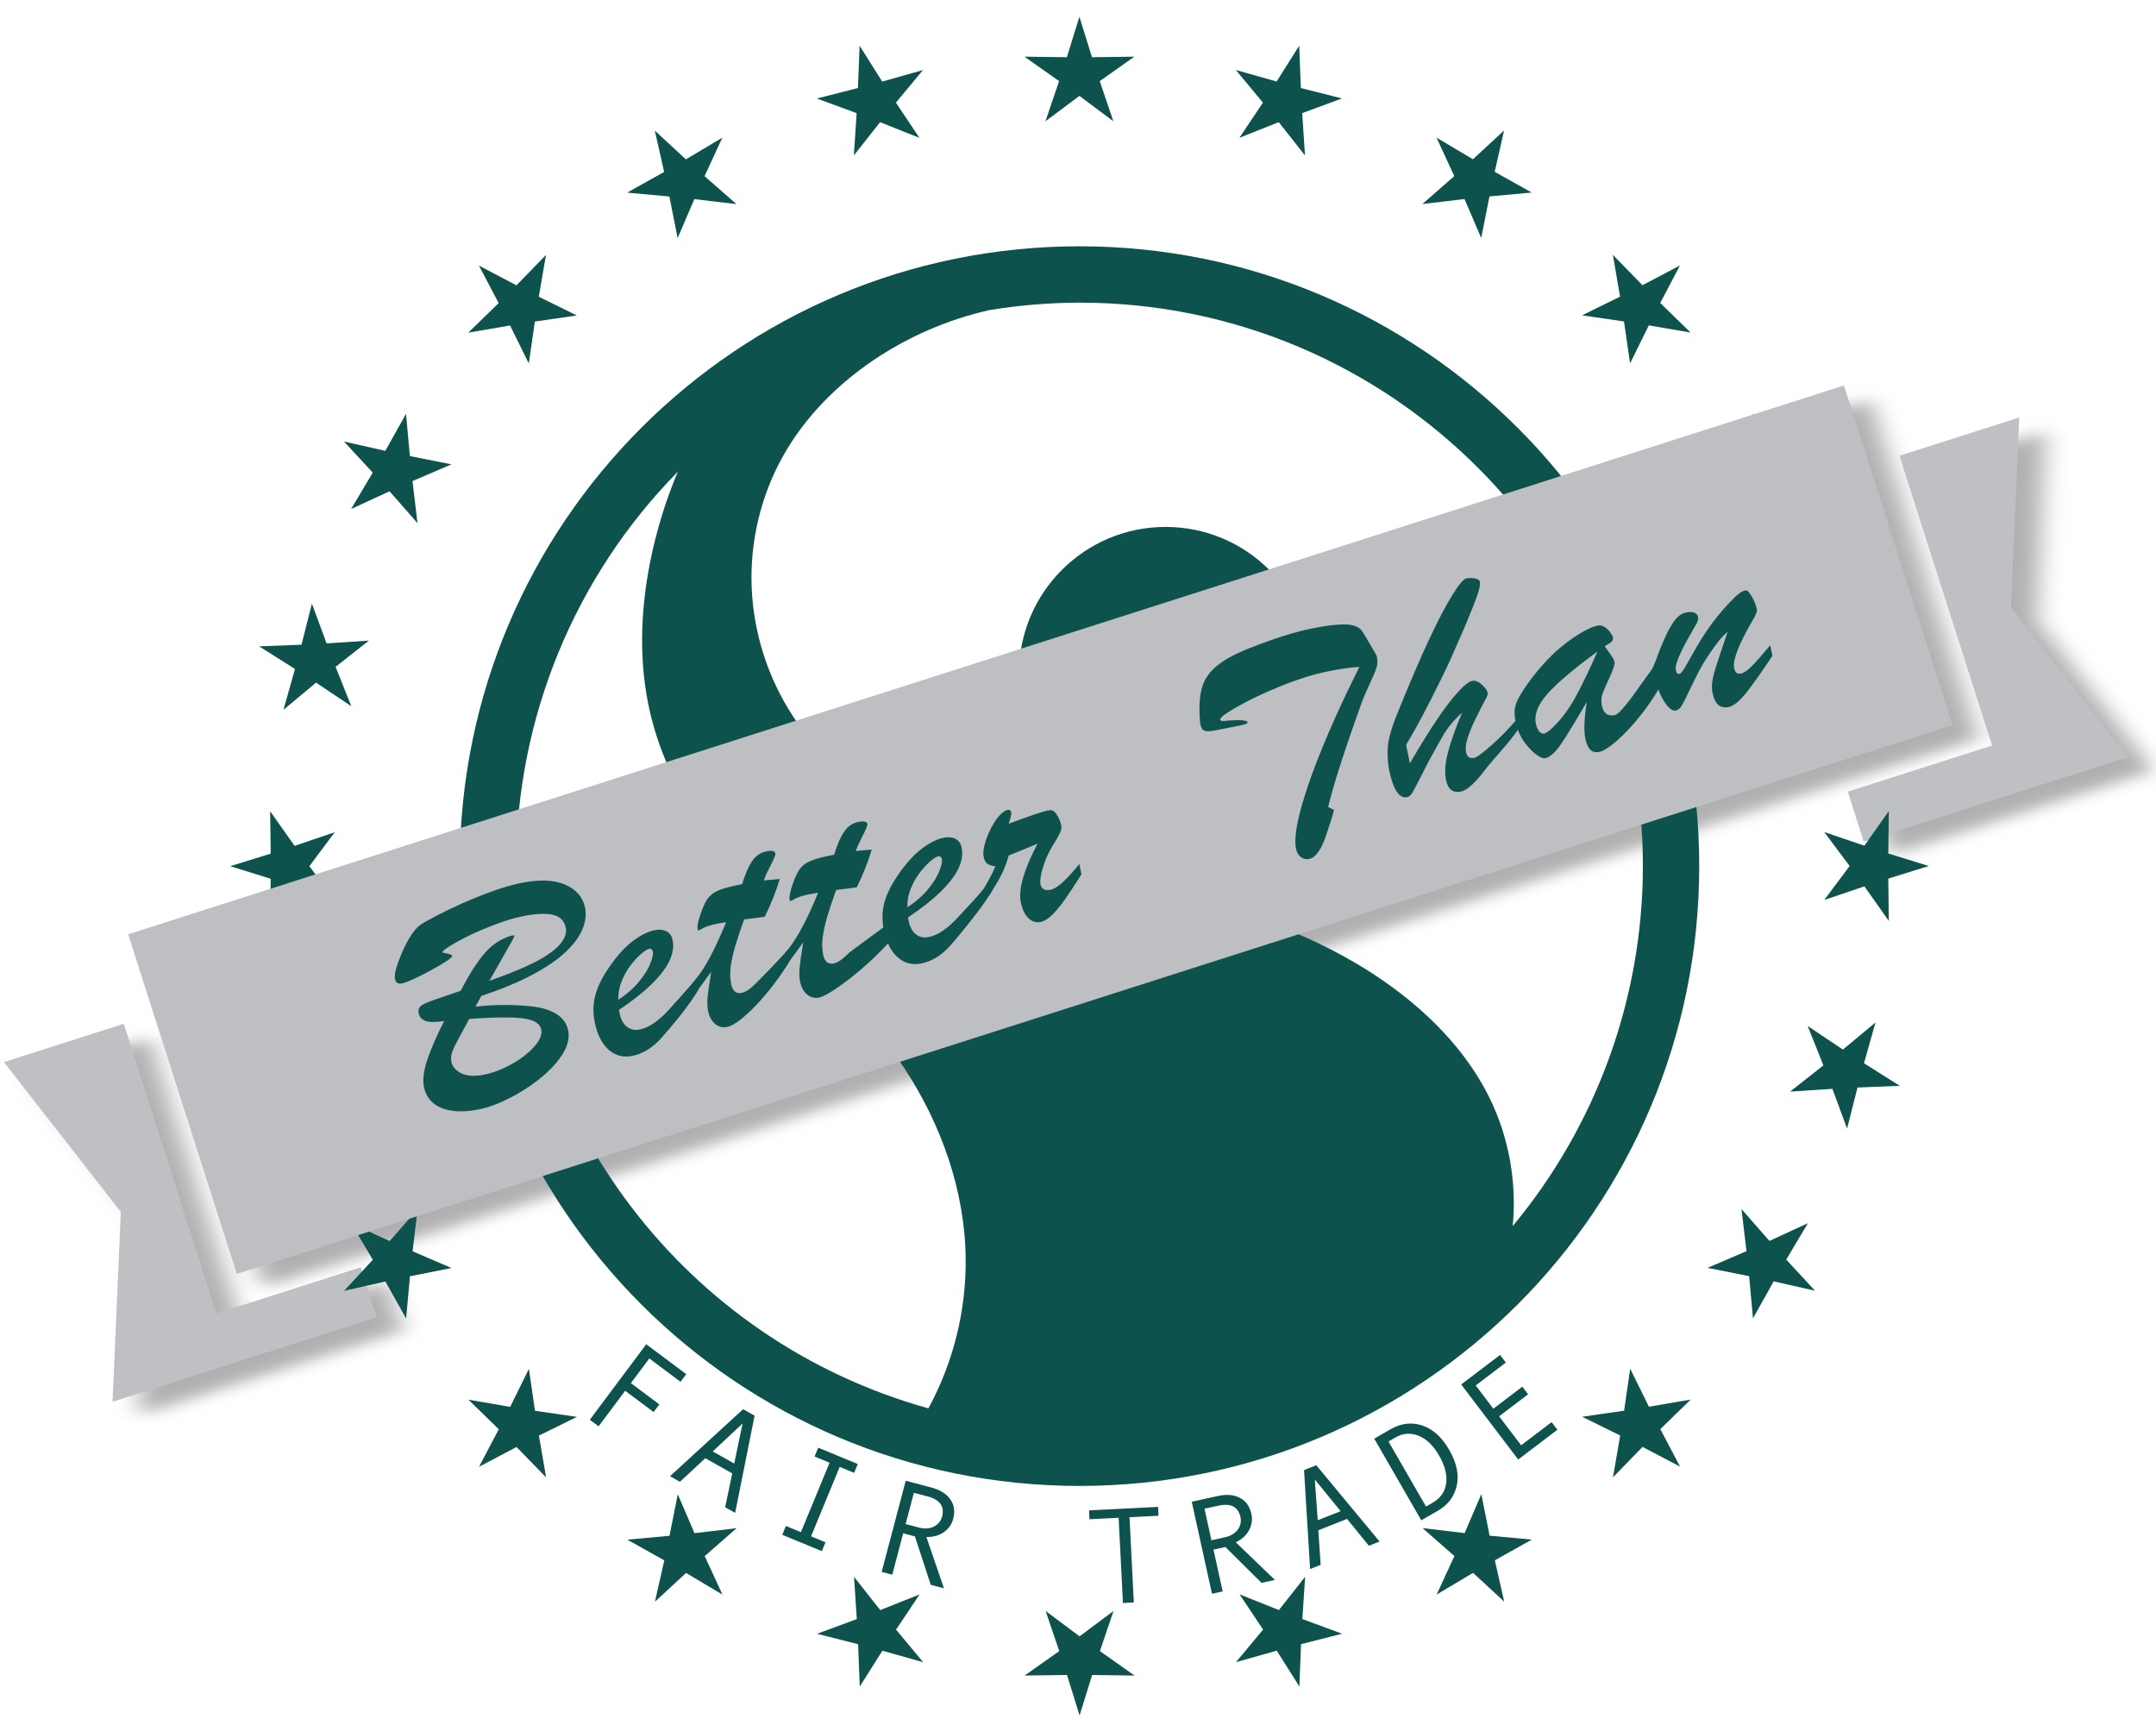
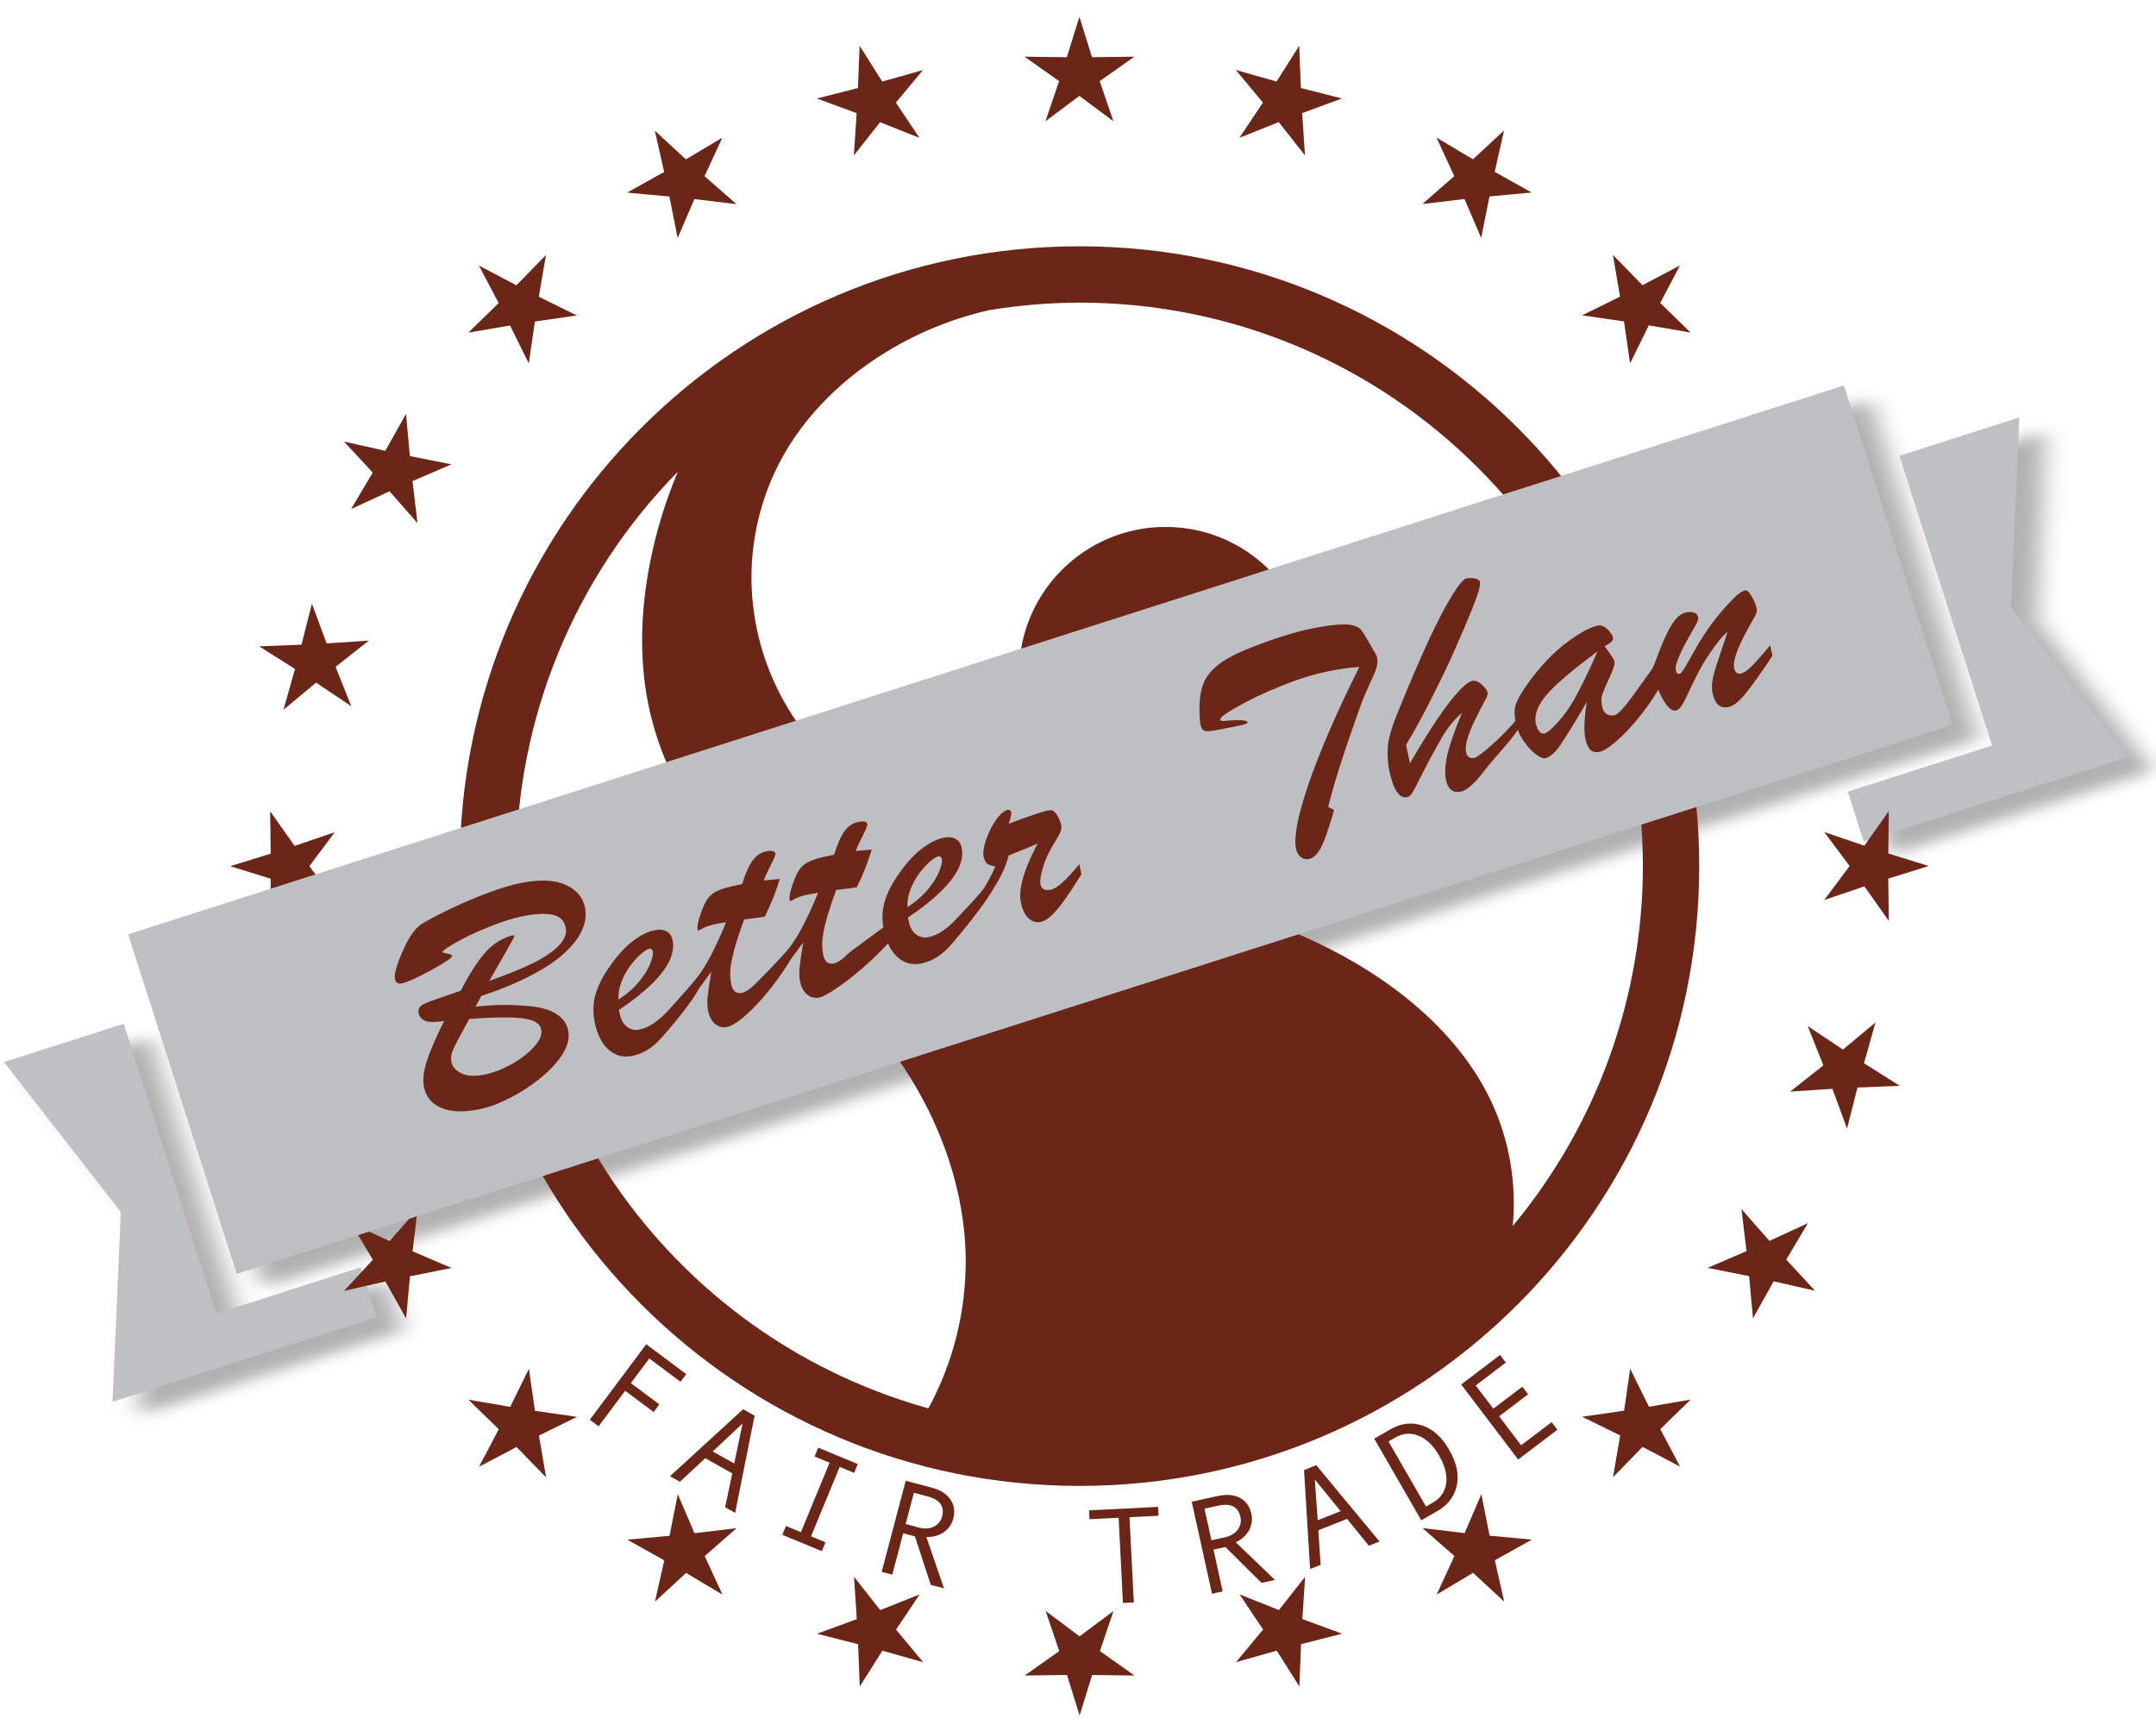
<svg xmlns="http://www.w3.org/2000/svg" viewBox="0 0 200 160" version="1.1">
  <defs>
    <filter id="a" x="-.011" width="1.022" y="-.052" height="1.104" color-interpolation-filters="sRGB">
      <feGaussianBlur stdDeviation=".968" />
    </filter>
  </defs>
  <path d="M41.801 124.025s57.25 50.914 116.688.013" fill="none" stroke="none" stroke-width=".265" stroke-linecap="butt" stroke-linejoin="miter" stroke-opacity="1" />
  <g fill-opacity="1" stroke="none" opacity="1">
-     <g aria-label="FAIR TRADE" style="line-height:1.25;-inkscape-font-specification:Narkisim" font-style="normal" font-variant="normal" font-weight="400" font-stretch="normal" font-size="15.875" font-family="Andale Mono" letter-spacing="3.4" word-spacing="0" fill="#0d524d" stroke-width="4.5" stroke-miterlimit="4">
+     <g aria-label="FAIR TRADE" style="line-height:1.25;-inkscape-font-specification:Narkisim" font-style="normal" font-variant="normal" font-weight="400" font-stretch="normal" font-size="15.875" font-family="Andale Mono" letter-spacing="3.4" word-spacing="0" fill="#6c2617" stroke-width="4.5" stroke-miterlimit="4">
      <path d="M63.13 128.168l-2.898-2.166-1.71 2.287 2.64 1.973-.53.71-2.64-1.973-2.463 3.295-.814-.609 5.233-7 3.712 2.773zM68.196 140.325l-.928-.523.66-3.14-2.5-1.408-2.354 2.186-.918-.517 6.778-6.214 1.064.599zm-.087-4.578l.777-3.715-2.769 2.593zM76.239 143.873l-3.671-1.514.338-.82 1.391.575 2.658-6.443-1.392-.574.338-.819 3.67 1.515-.337.819-1.34-.553-2.658 6.442 1.34.553zM87.567 147.323l-1.228-.324-1.466-4.494-1.09-.288-1.013 3.84-.983-.26 2.232-8.451 2.39.63q1.204.319 1.743 1.09.548.765.273 1.807-.205.773-.873 1.243-.668.465-1.617.445zm-3.557-5.963l1.24.328q.778.206 1.374-.086.597-.297.767-.938.373-1.413-1.352-1.869l-1.264-.333zM107.47 140.592l-2.692.136.4 7.906-1.009.051-.4-7.906-2.703.137-.042-.823 6.403-.324zM118.267 146.544l-1.24.272-3.357-3.327-1.102.242.853 3.878-.992.218-1.877-8.537 2.414-.53q1.216-.268 2.048.171.837.431 1.069 1.484.171.78-.209 1.505-.381.718-1.235 1.134zm-5.889-3.678l1.253-.276q.786-.173 1.183-.704.396-.537.253-1.184-.314-1.428-2.056-1.045l-1.277.28zM127.975 142.981l-.99.393-2.025-2.49-2.667 1.055.216 3.206-.979.388-.561-9.179 1.134-.449zm-3.612-2.814l-2.397-2.942.272 3.784zM127.48 133.44l1.492-.86q1.487-.857 2.968-.36 1.478.493 2.495 2.259 1.04 1.803.7 3.322-.338 1.51-1.76 2.33l-1.53.882zm4.803 6.298l.622-.359q1.079-.622 1.246-1.783.167-1.162-.65-2.579-.81-1.406-1.907-1.846-1.095-.449-2.169.17l-.622.359zM144.47 132.614l-3.636 2.761-5.287-6.96 3.606-2.739.535.706-2.796 2.124 1.637 2.156 2.689-2.042.535.705-2.688 2.042 2.042 2.688 2.827-2.147z" style="-inkscape-font-specification:'Andale Mono'" />
    </g>
    <g transform="rotate(-17.736 79.789 62.518) scale(.91873)" opacity=".501" fill="#626262" filter="url(#a)" stroke-linecap="round" stroke-linejoin="round" stroke-miterlimit="4" stroke-dashoffset="0" stroke-opacity="1">
      <rect ry="0" y="72.679" x="10.566" height="36" width="181.887" opacity="1" stroke-width="4.373" />
      <path d="M-5.31 81.146l6.631 18-6.63 18h28v-5.292H7.39V81.146zM195.628 81.146v30.708h-15.3v5.292h28l-6.63-18 6.63-18z" opacity="1" stroke-width="17.008" />
    </g>
    <path d="M.367 98.512l10.84 13.895-.765 17.607 24.502-7.837-1.481-4.63-13.388 4.281-8.594-26.871zM176.2 42.275l8.594 26.871-13.388 4.282 1.481 4.631 24.502-7.836-10.84-13.895.765-17.607z" opacity="1" fill="#bec0c3" stroke-width="4.5" stroke-linecap="round" stroke-linejoin="round" stroke-miterlimit="4" stroke-dashoffset="0" stroke-opacity="1" />
    <g fill-opacity="1" transform="rotate(-17.736 -6.746 57.042) scale(.91873)" aria-label="Better Than" style="line-height:1.25;-inkscape-font-specification:Narkisim" font-style="normal" font-variant="normal" font-weight="400" font-stretch="normal" font-size="15.875" font-family="Narkisim" letter-spacing="0" word-spacing="0" fill="#000" stroke-width=".265">
-       <g opacity="1" fill="#0d524d" stroke="none" stroke-linecap="round" stroke-linejoin="round" stroke-miterlimit="4" stroke-dashoffset="0" stroke-opacity="1">
+       <g opacity="1" fill="#6c2617" stroke="none" stroke-linecap="round" stroke-linejoin="round" stroke-miterlimit="4" stroke-dashoffset="0" stroke-opacity="1">
        <path d="M114.806 62.075a62.576 62.576 0 0 0-78.664 40.54 62.576 62.576 0 0 0 40.54 78.663 62.576 62.576 0 0 0 78.663-40.54 62.576 62.576 0 0 0-40.54-78.663zm-1.733 5.418a56.887 56.887 0 0 1 36.854 71.513 56.887 56.887 0 0 1-23.592 30.61c1.732-4.037 2.355-8.552 1.734-12.903-.623-4.373-2.452-8.515-4.88-12.204-4.578-6.952-11.218-12.328-18.32-16.67-6.308-3.858-13.076-7.004-18.967-11.473-6.04-4.582-11.17-10.736-13.145-18.056a25.8 25.8 0 0 1 .034-13.536c1.22-4.4 3.658-8.46 6.987-11.585 3.265-3.066 7.338-5.208 11.633-6.478a34.565 34.565 0 0 1 12.723-1.276 56.887 56.887 0 0 1 8.939 2.058zm-43.827 3.902a47.342 47.342 0 0 0-5.432 7.817c-2.482 4.48-4.24 9.417-4.645 14.521-.563 7.116 1.512 14.198 4.355 20.744 3.089 7.11 7.121 13.86 9.184 21.333 1.805 6.538 2.017 13.592.03 20.077a31.072 31.072 0 0 1-8.202 13.284 56.887 56.887 0 0 1-22.976-64.824 56.887 56.887 0 0 1 27.686-32.952zm45.21 20.314a14.805 14.805 0 0 0-18.611 9.59 14.805 14.805 0 0 0 9.591 18.612 14.805 14.805 0 0 0 18.612-9.591 14.805 14.805 0 0 0-9.592-18.611z" opacity="1" stroke-width="1.202" />
        <g stroke-width=".109">
          <path d="M121.858 40l-.037 4.279 4.092 1.249-4.08 1.287.076 4.277-2.485-3.482-4.045 1.394 2.545-3.44-2.576-3.415 4.057 1.357zM142.107 49.542l-1.143 4.123 3.63 2.266-4.275.187-1.033 4.152-1.5-4.007-4.267.3 3.348-2.664-1.604-3.966 3.568 2.36zM159.197 64l-2.17 3.687 2.918 3.127-4.177-.925-2.073 3.742-.41-4.258-4.2-.815 3.923-1.706-.523-4.246 2.835 3.203zM171.962 82.388l-3.05 3 2.01 3.776-3.796-1.975-2.97 3.079.705-4.22-3.846-1.874 4.231-.633.594-4.237 1.91 3.829zM179.534 103.454l-3.723 2.107.964 4.168-3.155-2.89-3.666 2.205 1.773-3.893-3.23-2.806 4.251.484 1.67-3.939.854 4.192zM181.395 125.761l-4.142 1.072-.147 4.276-2.3-3.608-4.112 1.18 2.721-3.301-2.393-3.546 3.98 1.567 2.633-3.372-.26 4.27zM177.42 147.79l-4.279-.036-1.249 4.091-1.287-4.08-4.278.076 3.483-2.484-1.394-4.045 3.44 2.544 3.415-2.576-1.357 4.058zM167.878 168.04l-4.123-1.143-2.266 3.629-.187-4.274-4.152-1.034 4.007-1.498-.3-4.268 2.664 3.348 3.966-1.604-2.36 3.567zM153.42 185.13l-3.687-2.171-3.127 2.919.925-4.177-3.742-2.073 4.258-.41.815-4.2 1.706 3.922 4.246-.522-3.203 2.835zM135.032 197.895l-3-3.05-3.776 2.009 1.975-3.795-3.079-2.97 4.22.705 1.874-3.846.633 4.23 4.237.595-3.829 1.91zM113.966 205.467l-2.107-3.724-4.168.964 2.89-3.154-2.205-3.667 3.893 1.774 2.806-3.23-.484 4.25 3.939 1.671-4.192.854zM91.659 207.328l-1.072-4.142-4.276-.148 3.608-2.299-1.18-4.112 3.301 2.72 3.546-2.393-1.567 3.981 3.372 2.633-4.27-.26zM69.63 203.352l.036-4.278-4.091-1.25 4.08-1.286-.076-4.278 2.484 3.483 4.045-1.394-2.544 3.439 2.576 3.416-4.058-1.357zM49.38 193.81l1.143-4.122-3.629-2.266 4.274-.187 1.034-4.152 1.498 4.007 4.268-.3-3.348 2.664 1.604 3.966-3.567-2.36zM32.29 179.353l2.171-3.687-2.919-3.128 4.177.926 2.073-3.743.41 4.259 4.2.814-3.923 1.707.523 4.246-2.835-3.204zM19.525 160.965l3.05-3-2.01-3.776 3.796 1.975 2.97-3.079-.705 4.22 3.846 1.874-4.23.633-.595 4.237-1.91-3.829zM11.953 139.899l3.724-2.107-.964-4.168 3.154 2.89 3.667-2.205-1.774 3.893 3.23 2.805-4.25-.483-1.671 3.938-.854-4.192zM10.092 117.591l4.142-1.071.148-4.276 2.299 3.608 4.112-1.18-2.721 3.3 2.394 3.547-3.981-1.568-2.633 3.373.26-4.27zM14.068 95.562l4.278.037 1.25-4.092 1.286 4.08 4.278-.076-3.483 2.485 1.394 4.045-3.439-2.545-3.416 2.576 1.357-4.057zM23.61 75.313l4.122 1.143 2.266-3.63.187 4.275 4.152 1.033-4.007 1.5.3 4.267-2.664-3.348L24 82.157l2.36-3.568zM38.067 58.223l3.687 2.17 3.128-2.918-.926 4.177 3.743 2.073-4.259.41-.814 4.2-1.707-3.923-4.246.523 3.204-2.835zM56.455 45.457l3 3.051 3.776-2.01-1.975 3.796 3.079 2.97-4.22-.705-1.874 3.846-.633-4.231-4.237-.594 3.829-1.91zM77.521 37.886l2.107 3.723 4.168-.964-2.89 3.155 2.205 3.666-3.893-1.773-2.805 3.23.483-4.251-3.938-1.67 4.192-.854zM99.829 36.025l1.071 4.142 4.276.147-3.608 2.3 1.18 4.112-3.3-2.721-3.547 2.393 1.568-3.98-3.373-2.633 4.27.26z" opacity="1" />
        </g>
      </g>
      <rect width="181.887" height="36" x="2.157" y="98.972" ry="0" opacity="1" fill="#bebfc3" stroke="none" stroke-width="4.373" stroke-linecap="round" stroke-linejoin="round" stroke-miterlimit="4" stroke-dashoffset="0" stroke-opacity="1" />
-       <g font-style="normal" font-variant="normal" font-weight="700" font-stretch="normal" font-size="32.255" font-family="Brush Script MT" letter-spacing="1.688" word-spacing="2.88" writing-mode="lr-tb" text-anchor="start" fill="#0d524d">
+       <g font-style="normal" font-variant="normal" font-weight="700" font-stretch="normal" font-size="32.255" font-family="Brush Script MT" letter-spacing="1.688" word-spacing="2.88" writing-mode="lr-tb" text-anchor="start" fill="#6c2617">
        <path d="M34.226 115.759l-.897.856q1.38.271 2.454.606 1.075.319 1.971.682.914.35 1.589.706 2.366 1.294 2.172 3.142-.119 1.127-1.266 2.1-1.148.972-2.897 1.643-1.733.673-3.537.958-1.79.303-3.215.153-2.38-.25-3.62-1.267-1.237-1.033-1.076-2.568.112-1.065 1.078-2.42.966-1.355 2.899-3.322-1.278-.197-1.778-.567-.498-.385-.437-.964.038-.36.261-.527.224-.166.576-.209.355-.057 1.34-.08 1-.022 2.554-.049 1.928-1.92 3.385-2.827 1.475-.922 3.042-.916.127-.002.268.013.156.016.148.095-.01.094-.413.463-.387.37-1.28 1.18-.877.81-2.086 1.918 2.986-.082 4.902-.387 1.934-.32 2.964-.924 1.03-.604 1.12-1.466.11-1.05-.858-1.626-.97-.577-3.068-.798-1.16-.121-2.687-.044-1.513.078-2.766.247-1.237.171-2.23.415-.973.23-.99.387-.005.047.084.104.738.363.718.55-.026.251-2.451.725-2.424.458-3.238.372-.58-.06-.519-.64.072-.69 1.513-2.344 1.458-1.667 2.545-2.06.378-.134 1.733-.372t2.958-.418q1.618-.178 3.272-.242 1.654-.063 2.907.068 2.96.311 4.336 1.533 1.378 1.206 1.21 2.803-.114 1.081-.908 2.011-.78.932-2.314 1.673-1.535.741-3.924 1.171-2.373.432-5.544.463zm-1.872 1.846q-.917.885-1.638 1.57-.704.67-1.035 1.11-.314.426-.364.896-.079.752.626 1.428.722.662 2.18.815 1.346.142 2.915-.169 1.586-.324 2.7-.983 1.13-.657 1.213-1.44.07-.674-.65-1.193-.722-.519-2.254-1.013-1.53-.509-3.693-1.021z" style="-inkscape-font-specification:'Brush Script MT Bold';font-variant-ligatures:normal;font-variant-caps:normal;font-variant-numeric:normal;font-feature-settings:normal;text-align:start" stroke-width=".265" />
        <path style="-inkscape-font-specification:'Brush Script MT Bold';font-variant-ligatures:normal;font-variant-caps:normal;font-variant-numeric:normal;font-feature-settings:normal;text-align:start" d="M90.686 114.098a.46.46 0 0 0-.135-.033.948.948 0 0 0-.435.065c-.39.106-.843.387-1.355.84-.512.452-.955.95-1.328 1.49-.374.542-.58 1-.62 1.376-.036.335.012.593.14.776.14.183.37.35.692.5-.342.439-1.226 1.294-1.829 1.806-.853.586-2.802 1.628-3.387 1.968-.584.34-1.166.6-1.745.782-.568.183-1.108.248-1.62.194-.49-.051-.869-.265-1.135-.642-.267-.376-.368-.872-.303-1.489l.041-.39c1.535-.441 2.837-.928 3.906-1.46 1.081-.54 1.9-1.108 2.46-1.704.56-.606.874-1.239.943-1.896.048-.45-.063-.799-.333-1.049-.258-.26-.632-.415-1.123-.466-.616-.065-1.333.034-2.152.296-.82.262-1.662.69-2.527 1.286-1.263.87-2.198 1.728-2.804 2.572-.553.763-.9 1.636-1.043 2.619-1.832.635-3.853 1.263-4.261 1.475-.681.35-1.22.505-1.617.463-.574-.06-.823-.45-.748-1.17a5.384 5.384 0 0 1 .476-1.661c.271-.573.632-1.195 1.083-1.866a45.58 45.58 0 0 1 1.682-2.294c.29.052.533.099.73.14.207.033.41.07.605.112.198.03.442.073.732.124a24.785 24.785 0 0 0 2.597-3.164 31.757 31.757 0 0 0-.65-.147l-.928-.209c.269-.351.657-.78 1.165-1.286.507-.507.767-.823.78-.948.027-.261-.246-.422-.82-.482-.575-.06-1.108.095-1.601.465-.492.36-1.067 1.007-1.725 1.941l-.673-.07c-.804-.085-1.436-.099-1.896-.042a2.42 2.42 0 0 0-1.187.445c-.332.25-.702.65-1.108 1.199-.5.644-.769 1.138-.805 1.483-.006.062.011.095.053.1a.919.919 0 0 0 .224-.024c.12-.03.243-.053.372-.072.311-.051.775-.044 1.391.02.188.02.35.042.484.067.136.014.282.035.437.062-1.798 2.144-3.294 3.618-4.487 4.422-1.168.764-3.625 2.032-4.317 2.392-.681.35-1.22.505-1.617.463-.574-.06-.824-.45-.748-1.17a5.384 5.384 0 0 1 .476-1.661c.271-.573.632-1.195 1.082-1.866a45.536 45.536 0 0 1 1.682-2.294c.29.052.534.099.73.14.208.033.41.07.606.112.198.03.44.072.731.124 1.02-1.065 1.886-2.12 2.598-3.164a32.542 32.542 0 0 0-.65-.147l-.929-.209c.27-.351.658-.78 1.165-1.287.507-.506.768-.822.78-.947.028-.261-.245-.422-.82-.482-.574-.06-1.108.095-1.6.465-.492.36-1.067 1.007-1.725 1.941l-.673-.07c-.805-.085-1.437-.099-1.897-.041a2.417 2.417 0 0 0-1.186.445c-.333.25-.702.65-1.108 1.198-.5.644-.77 1.138-.806 1.483-.006.062.012.095.053.1a.92.92 0 0 0 .225-.024c.119-.03.243-.053.372-.072.311-.051.775-.044 1.391.02.188.02.35.042.484.067.136.014.281.035.437.062-1.799 2.144-3.294 3.618-4.487 4.422-.854.586-3.173 1.924-3.758 2.264a8.64 8.64 0 0 1-1.746.782c-.568.183-1.108.248-1.62.194-.49-.051-.869-.265-1.135-.642-.267-.376-.368-.872-.303-1.489l.041-.39c1.535-.441 2.837-.928 3.907-1.46 1.08-.54 1.9-1.108 2.459-1.704.56-.606.874-1.238.943-1.896.048-.45-.063-.799-.333-1.049-.257-.26-.632-.415-1.123-.466-.616-.065-1.333.034-2.152.296-.82.262-1.662.69-2.527 1.286-1.263.87-2.198 1.728-2.804 2.572-.605.834-.965 1.798-1.08 2.895-.132 1.253.036 2.269.503 3.046.467.778 1.166 1.215 2.095 1.313 1.065.112 2.154-.154 3.267-.797 1.114-.653 3.923-2.379 5.252-3.675.138-.102.274-.198.41-.29l.378-.276.395-.291c.149-.111.303-.222.462-.332-.53 1.032-.907 1.805-1.13 2.32-.213.517-.34.968-.38 1.354-.06.574.031 1.059.275 1.454.254.396.615.619 1.085.668 1.347.142 5.115-1.844 8.256-4.607.138-.102.275-.198.411-.289a120.398 120.398 0 0 0 .772-.569c.15-.11.303-.22.462-.33-.53 1.031-.907 1.804-1.13 2.32-.213.516-.34.966-.38 1.353-.06.574.031 1.059.275 1.454.254.396.616.62 1.085.668 1.025.108 5.026-1.226 8.267-3.086.066.63.235 1.177.513 1.638.467.778 1.166 1.215 2.095 1.313 1.065.112 2.154-.154 3.267-.797 1.113-.653 4.714-2.967 6.044-4.263h-.005c.977-.786 1.78-1.664 2.403-2.64a154.37 154.37 0 0 1 2.138-.155c.373-.034.71-.068 1.008-.1-.624.61-1.195 1.231-1.716 1.863-.509.622-.908 1.208-1.198 1.758-.29.55-.459 1.05-.506 1.5-.08.761.005 1.361.254 1.8.251.427.595.664 1.034.71.376.04.82-.067 1.332-.32.513-.262 1.08-.625 1.698-1.088a51.535 51.535 0 0 0 2.371-1.92l.111-1.05c-1.713 1.13-2.888 1.66-3.525 1.594-.606-.064-.883-.341-.831-.832.037-.355.28-.863.73-1.523.45-.66.983-1.259 1.599-1.796.521-.441.888-.777 1.103-1.008.226-.24.35-.47.373-.69a3.27 3.27 0 0 0-.063-1.051c-.079-.357-.202-.591-.37-.704-.079-.05-.228-.087-.448-.11-.563-.06-1.938-.035-4.124.073.38-.509.58-.852.599-1.03.015-.148-.033-.248-.147-.297zm-8.113 2.333c.118.058.168.177.149.357-.024.23-.224.578-.6 1.045-.366.458-.91.924-1.636 1.396-.725.473-1.577.843-2.555 1.11.169-.606.453-1.151.853-1.637.4-.486.833-.9 1.302-1.241.48-.34.94-.609 1.383-.805.453-.195.774-.283.962-.263a.421.421 0 0 1 .142.038zm-30.64 0c.118.058.168.177.149.357-.024.23-.224.578-.6 1.045-.366.458-.91.924-1.636 1.396-.725.473-1.577.843-2.555 1.11.17-.606.453-1.151.853-1.637.4-.486.833-.9 1.302-1.241.48-.34.94-.609 1.383-.805.453-.195.774-.283.962-.263a.421.421 0 0 1 .142.038z" stroke-width=".919" />
        <path d="M121.473 123.648l.476.446q-.25.417-.473.726l-.538.752q-.315.441-.481.662-1.39 1.928-2.424 1.82-.439-.047-.716-.424-.277-.378-.214-.973.089-.846.839-2.256.765-1.408 2.244-3.422 1.496-2.028 3.693-4.553 2.197-2.524 4.912-5.295-1.357-.349-3.253-.548-2.177-.229-4.906-.025-2.714.206-4.77.64-2.04.418-2.071.716-.012.11.061.165.075.04.245.089.186.035.464.096 1.807.443 1.774.757-.017.156-.815.072-.798-.1-1.925-.218-.893-.094-1.294-.2-.383-.119-.504-.321-.104-.217-.062-.624.028-.267.279-1.143.472-1.629 1.188-2.567.732-.937 2.067-1.43 1.352-.507 3.63-.648 3.828-.247 6.287.012 1.817.19 2.85.458 1.034.25 1.49.584.472.334.567.63.113.28.262.977l.334 1.492.054.243q.023.082.028.178.022.097.014.175-.065.611-.398 1.067-.317.458-1.155 1.351-.823.896-1.225 1.408-4.73 6.138-6.534 9.131z" style="-inkscape-font-specification:'Brush Script MT Bold';font-variant-ligatures:normal;font-variant-caps:normal;font-variant-numeric:normal;font-feature-settings:normal;text-align:start" stroke-width=".265" />
        <path style="-inkscape-font-specification:'Brush Script MT Bold';font-variant-ligatures:normal;font-variant-caps:normal;font-variant-numeric:normal;font-feature-settings:normal;text-align:start" d="M142.323 106.041a3.171 3.171 0 0 0-.485-.13c-.29-.051-.91.327-1.86 1.135-.95.797-2.17 2-3.658 3.606-1.477 1.597-3.273 3.668-5.388 6.212-1.004 1.214-1.647 2.207-1.929 2.98-.281.773-.457 1.488-.526 2.146-.21 2.005.091 3.05.906 3.136.198.02.42-.078.664-.295.244-.217.722-.69 1.432-1.417a46.91 46.91 0 0 1 2.205-2.144c.247-.238.551-.522.913-.854a8.363 8.363 0 0 1 1.224-.948c.454-.3.93-.557 1.427-.768-1.095 1.278-1.952 2.402-2.571 3.371-.608.96-.953 1.827-1.034 2.6-.101.96.256 1.484 1.07 1.57.345.036.778-.072 1.301-.323.533-.25 1.16-.634 1.879-1.15.73-.524 3.182-1.872 4.188-2.706l.009-.144c.007.467.073.932.207 1.392.206.655.46 1.199.763 1.632.303.433.57.662.799.686.48.05 1.129-.24 1.945-.873.817-.643 2.077-1.73 3.779-3.26-.76 1.503-1.183 2.667-1.27 3.492-.055.522-.012.923.127 1.201.15.29.428.457.835.5 1.124.118 4.646-1.585 7.574-4.185.016.503.085.972.208 1.405.209.73.48 1.112.814 1.147.22.023.444-.06.675-.246.243-.197.626-.578 1.15-1.146a55.941 55.941 0 0 1 1.493-1.553 16.951 16.951 0 0 1 1.658-1.457c.992-.804 1.802-1.326 2.43-1.566-.578.773-1.09 1.47-1.535 2.088-.443.608-.778 1.079-1.003 1.414-.214.326-.39.645-.529.958a3.213 3.213 0 0 0-.26.97c-.119 1.128.25 1.737 1.106 1.827.502.053 1.184-.203 2.045-.767.862-.564 2.11-1.499 3.747-2.805l.114-1.08c-1.12.705-1.942 1.194-2.467 1.466-.513.263-.92.379-1.224.347-.365-.038-.524-.283-.477-.732.084-.804 1.153-2.132 3.206-3.986.498-.422.76-.749.784-.978.05-.47.014-.944-.104-1.42-.109-.477-.246-.724-.413-.741-.366-.039-.846.107-1.44.435a22.441 22.441 0 0 0-2.878 1.772 26.507 26.507 0 0 0-2.236 1.839c-.632.588-1.153 1.067-1.56 1.436-.398.359-.658.532-.784.52-.198-.022-.281-.184-.25-.486.058-.543 1.007-1.642 2.849-3.296.279-.245.46-.41.543-.497a1.69 1.69 0 0 0 .252-.29.694.694 0 0 0 .13-.32.571.571 0 0 0-.258-.565c-.187-.135-.447-.22-.781-.256-.48-.05-1.009.158-1.586.625-.576.457-1.282 1.2-2.12 2.232-.448.554-.929 1.24-1.341 1.594-1.7 1.204-4.214 3.304-4.945 3.227-.71-.075-1.025-.498-.944-1.27.05-.47.19-.857.423-1.16.243-.302.65-.766 1.223-1.392.584-.635.89-1.078.916-1.328a1.16 1.16 0 0 0-.05-.433 13.102 13.102 0 0 0-.198-.67l-.215-.672c.379-.087.645-.165.8-.233a.472.472 0 0 0 .264-.4c.012-.115-.026-.298-.116-.55a1.897 1.897 0 0 0-.373-.673c-.168-.208-.362-.323-.581-.346-.815-.086-2.005.143-3.572.685-1.567.543-3.22 1.451-4.958 2.725-.654.502-1.136.91-1.443 1.227-.308.316-.526.636-.655.96a4.238 4.238 0 0 0-.248 1.037c-1.864 1.166-4.58 2.341-5.082 2.289-.47-.05-.679-.32-.627-.81.035-.335.197-.718.485-1.153.29-.444.685-.936 1.185-1.474a59.14 59.14 0 0 1 2.036-2.051c.121-.146.187-.27.198-.375.025-.24-.08-.558-.312-.952-.232-.404-.505-.623-.818-.656-.334-.035-.883.166-1.647.603-.762.427-1.708 1.082-2.836 1.967-1.127.884-2.472 2.03-4.035 3.44l.198-1.88a72.966 72.966 0 0 0 2.492-2.32c.742-.724 1.557-1.546 2.445-2.466.9-.93 1.577-1.645 2.03-2.146.456-.512 1.229-1.391 2.32-2.638 1.012-1.182 1.727-2.052 2.144-2.61.43-.567.658-.981.685-1.242.015-.146-.086-.29-.304-.429a1.742 1.742 0 0 0-.369-.18zm9.842 10.926c-1.462 1.652-2.702 2.952-3.72 3.9-1.017.939-2.108 1.674-3.272 2.206-.308.116-.52.168-.634.155-.198-.02-.344-.141-.437-.362-.092-.231-.12-.514-.085-.848.096-.919.765-1.752 2.004-2.498 1.25-.745 3.298-1.595 6.144-2.553zm4.721 4.448l.005.006c0 .011 0 .021-.002.033l-.003-.04z" stroke-width=".919" />
      </g>
    </g>
  </g>
</svg>
